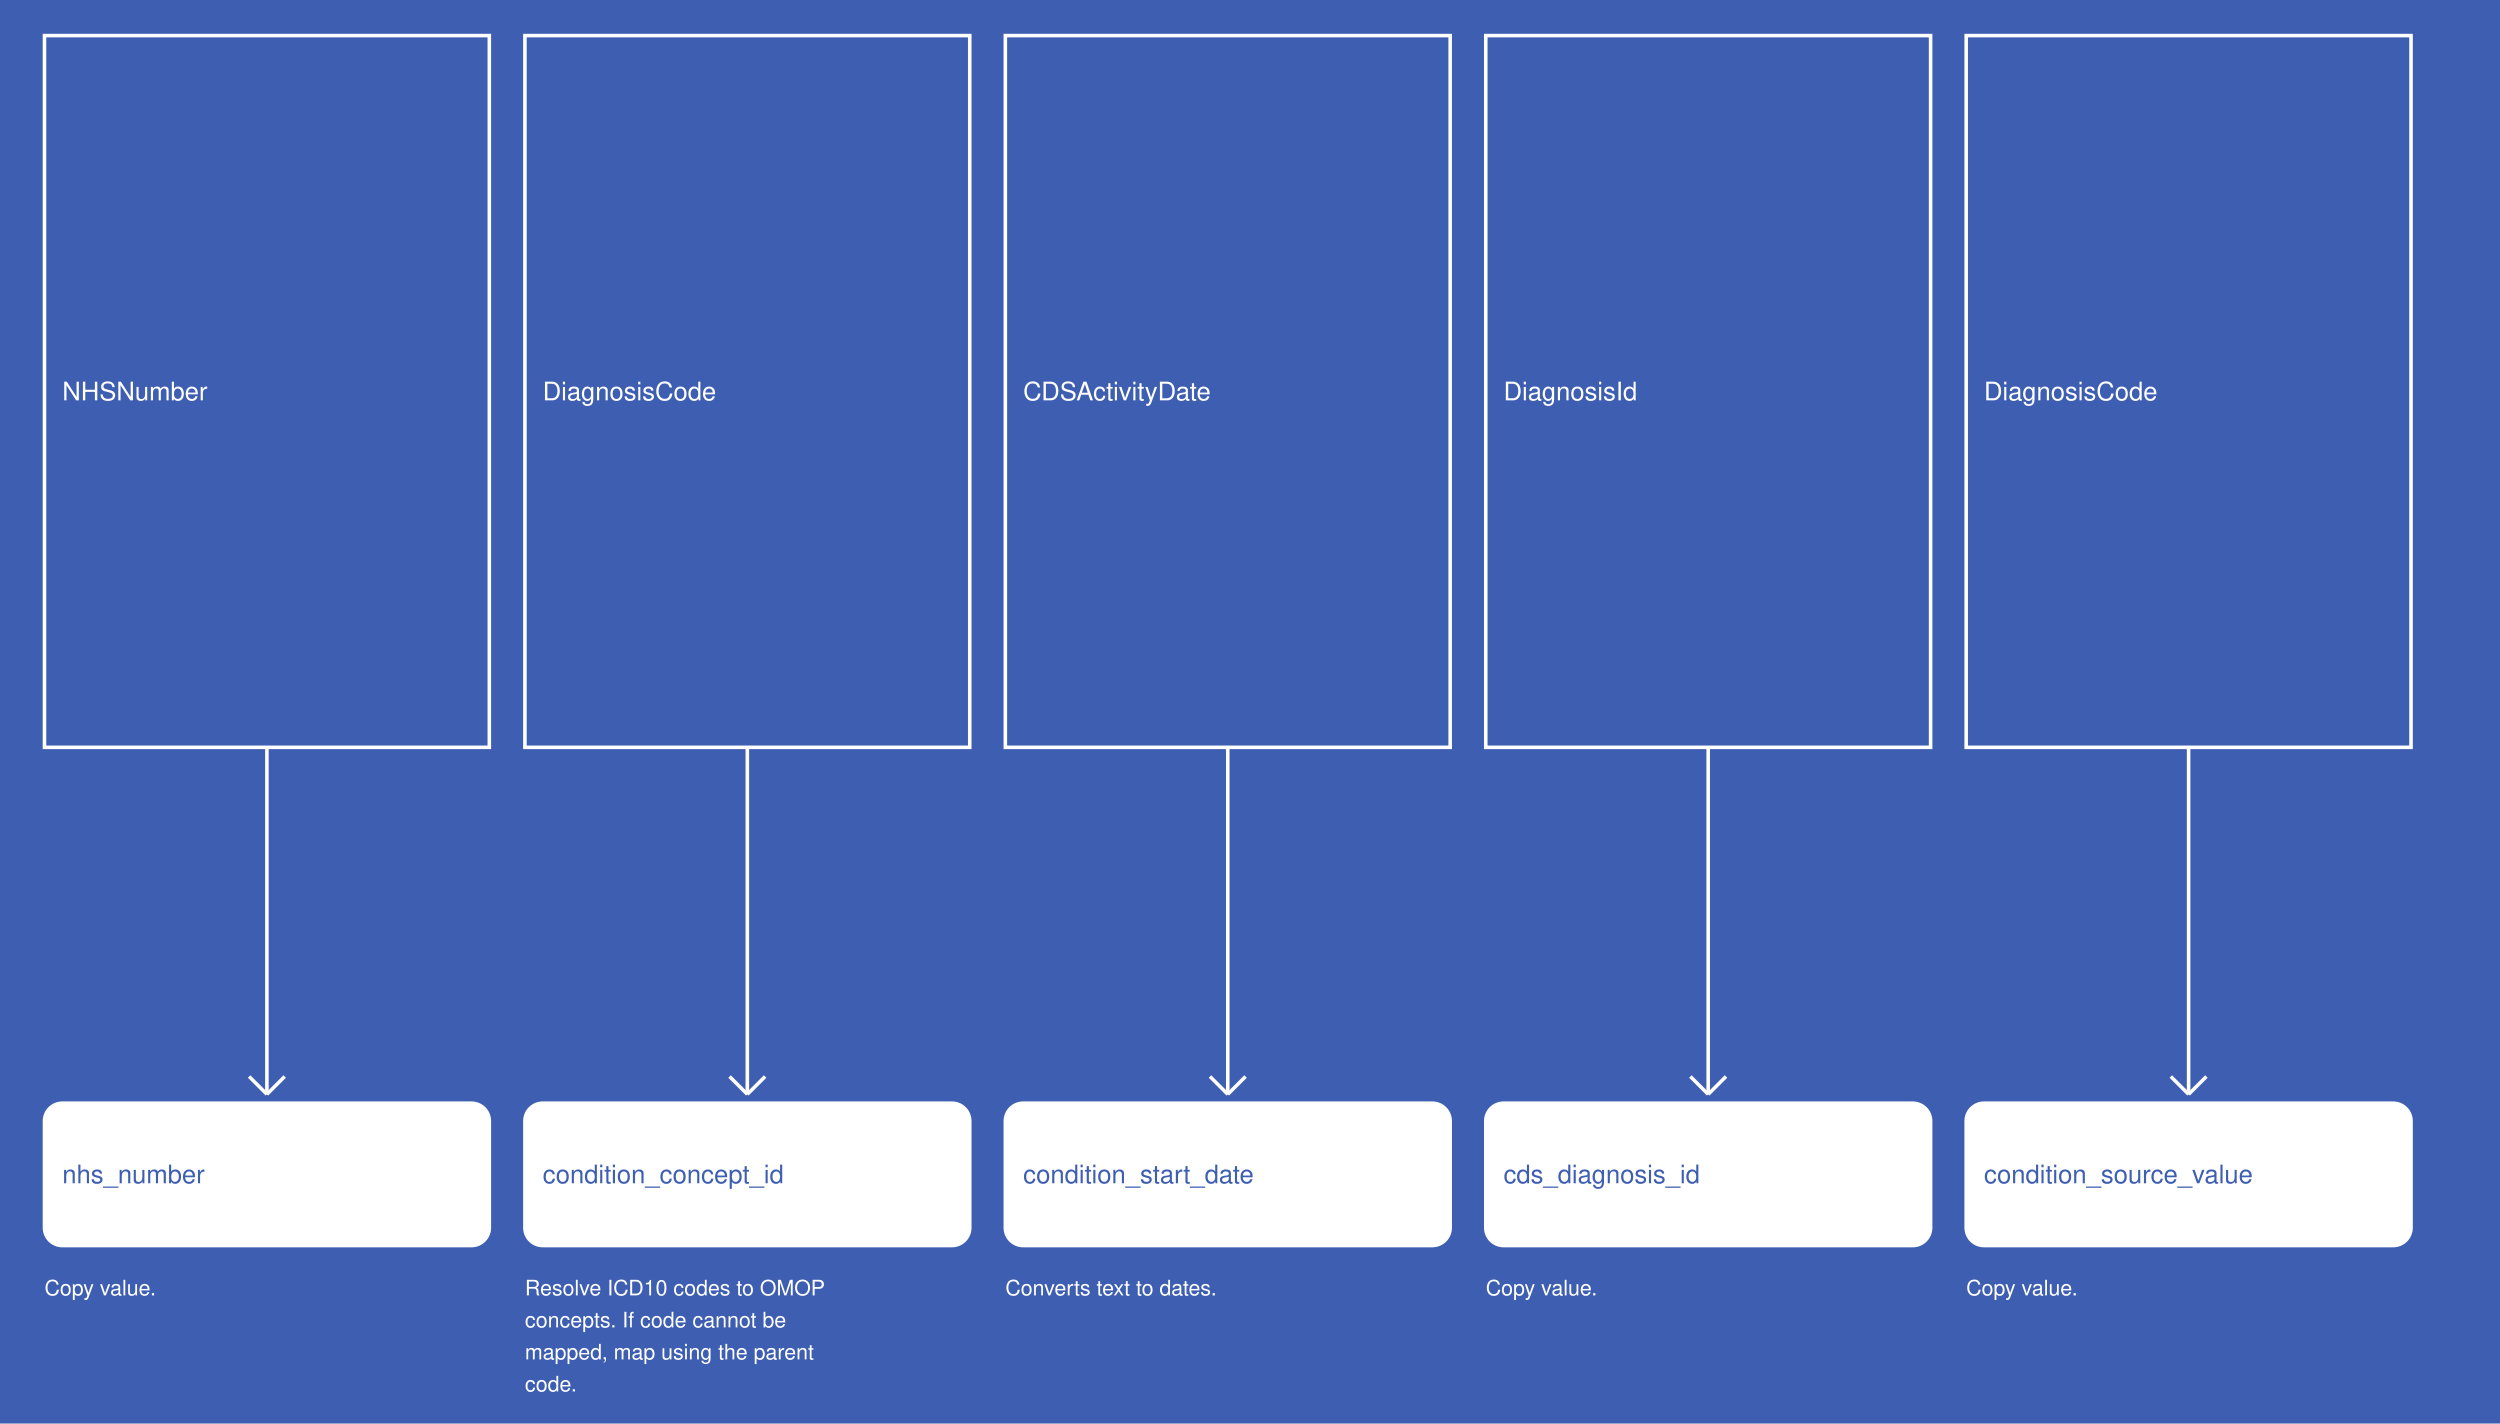
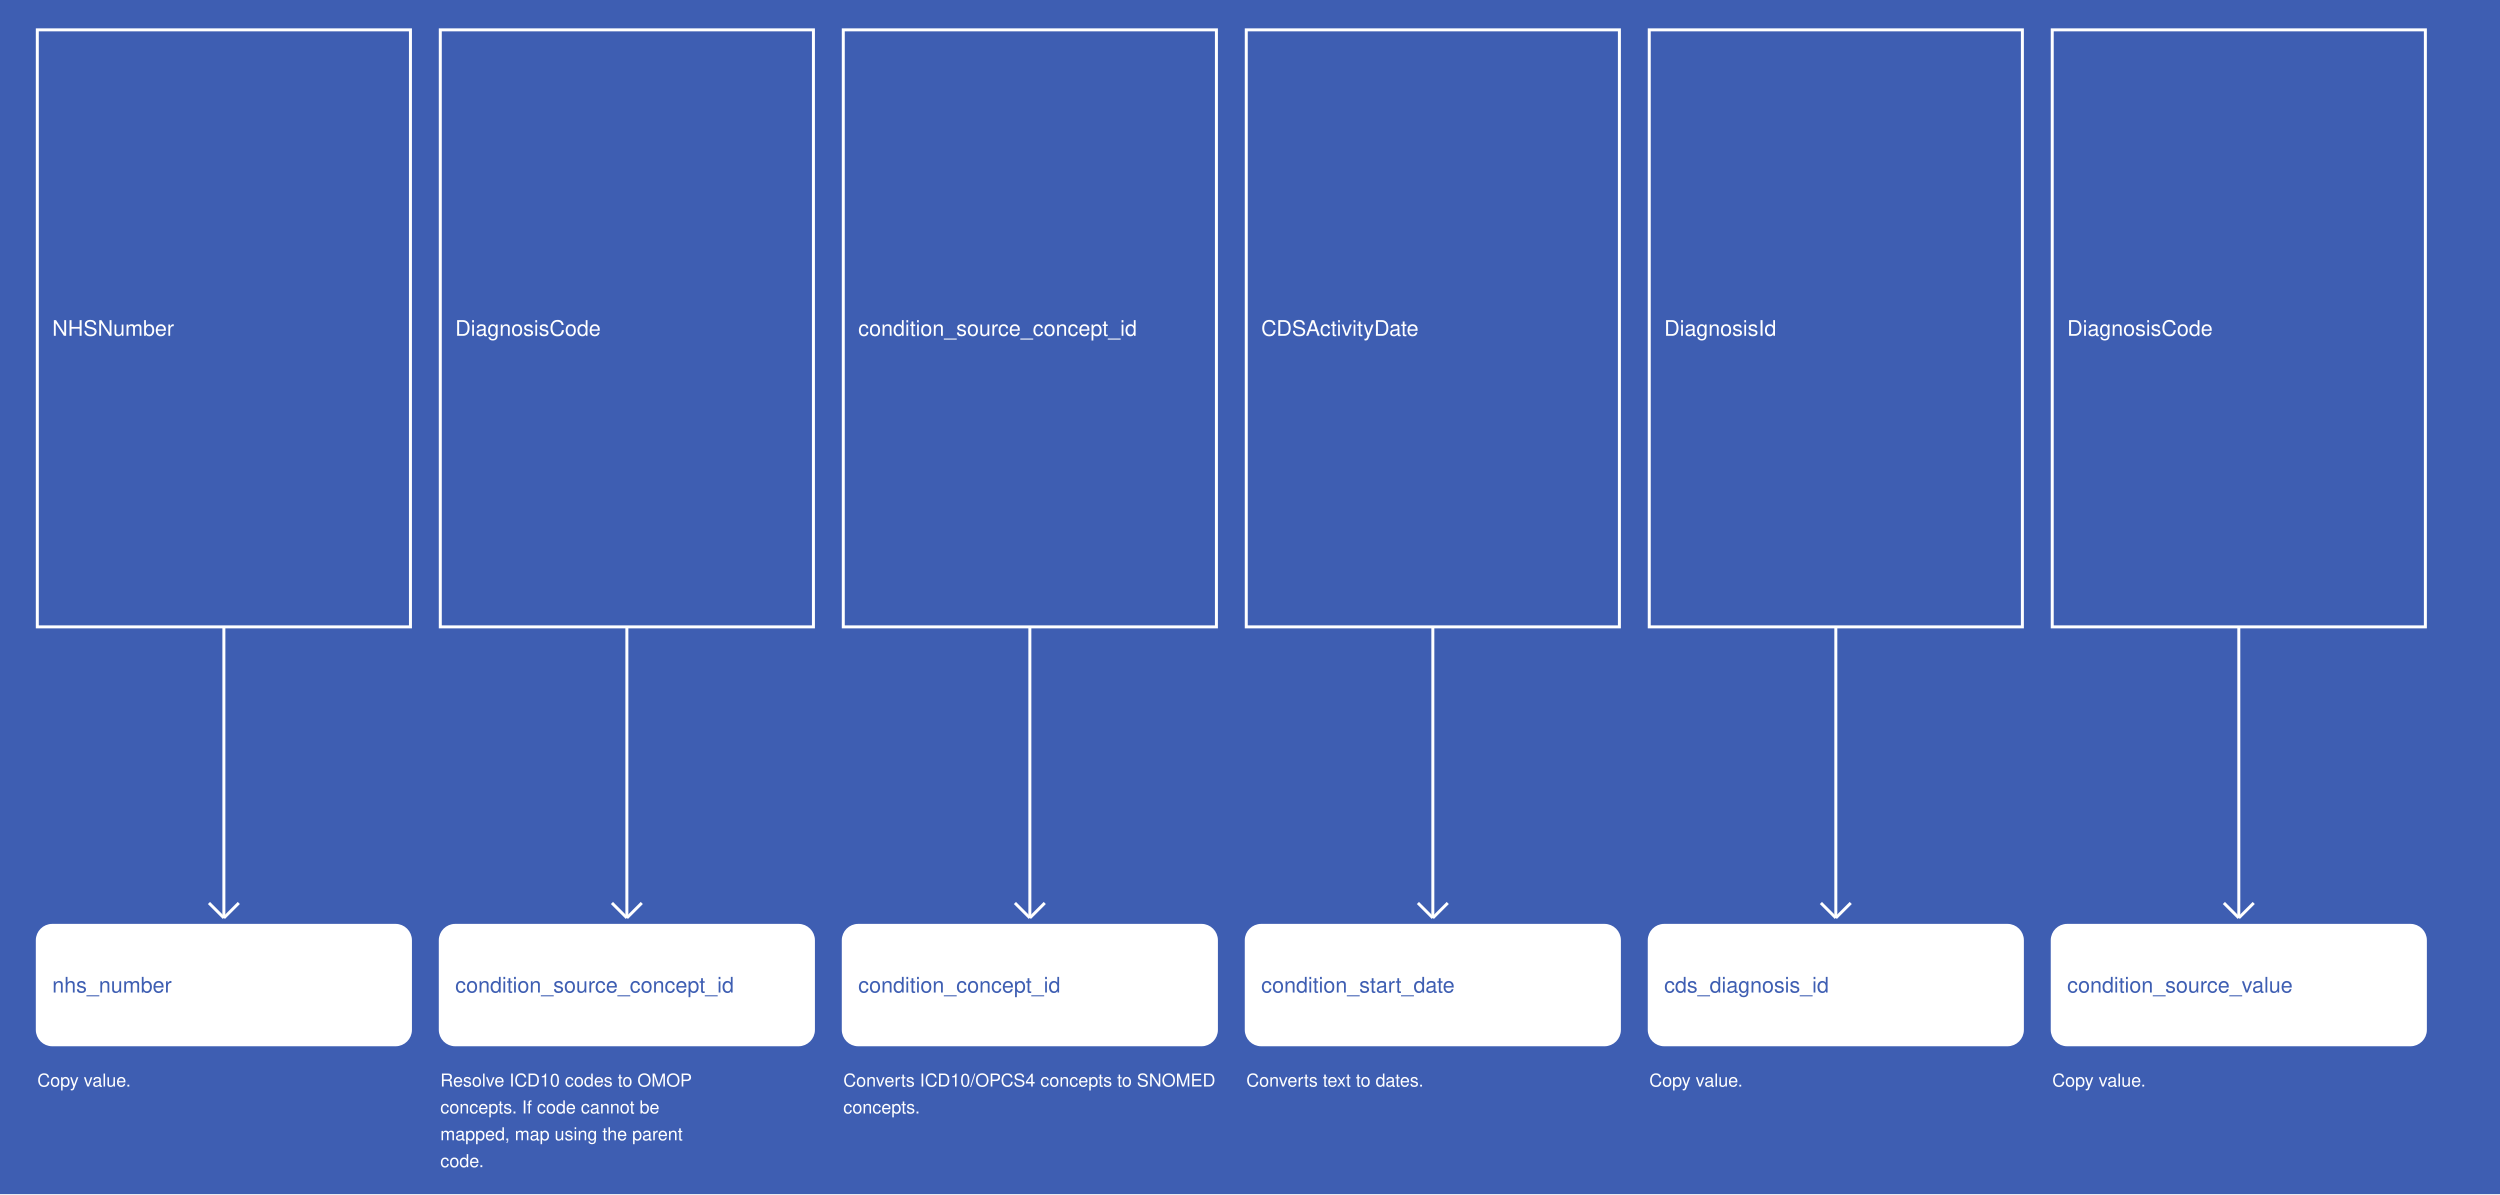
- <svg xmlns="http://www.w3.org/2000/svg" width="1405" height="800">
+ <svg xmlns="http://www.w3.org/2000/svg" width="1675" height="800">
  <rect width="100%" height="100%" fill="#3E5EB2" />
  <g>
    <rect x="25" y="20" width="250" height="400" fill="#3E5EB2" stroke="white" stroke-width="2" />
    <text x="35" y="225" fill="white" font-family="Helvetica" font-size="1.2em" text-anchor="start">NHSNumber</text>
  </g>
  <g>
    <line x1="150" y1="420" x2="150" y2="615" stroke="white" stroke-width="2" />
    <line x1="140" y1="605" x2="150" y2="615" stroke="white" stroke-width="2" />
    <line x1="160" y1="605" x2="150" y2="615" stroke="white" stroke-width="2" />
    <text x="25" y="728" fill="white" font-size="1em" font-family="Helvetica">Copy value.</text>
  </g>
  <g>
    <rect x="25" y="620" width="250" height="80" fill="white" stroke="white" stroke-width="2" rx="10" />
    <text x="35" y="665" fill="#3E5EB2" font-family="Helvetica" font-size="1.2em" text-anchor="start">nhs_number</text>
  </g>
  <g>
    <rect x="295" y="20" width="250" height="400" fill="#3E5EB2" stroke="white" stroke-width="2" />
    <text x="305" y="225" fill="white" font-family="Helvetica" font-size="1.2em" text-anchor="start">DiagnosisCode</text>
  </g>
  <g>
    <line x1="420" y1="420" x2="420" y2="615" stroke="white" stroke-width="2" />
    <line x1="410" y1="605" x2="420" y2="615" stroke="white" stroke-width="2" />
    <line x1="430" y1="605" x2="420" y2="615" stroke="white" stroke-width="2" />
    <text x="295" y="728" fill="white" font-size="1em" font-family="Helvetica">Resolve ICD10 codes to OMOP</text>
    <text x="295" y="746" fill="white" font-size="1em" font-family="Helvetica">concepts. If code cannot be</text>
    <text x="295" y="764" fill="white" font-size="1em" font-family="Helvetica">mapped, map using the parent</text>
    <text x="295" y="782" fill="white" font-size="1em" font-family="Helvetica">code.</text>
  </g>
  <g>
    <rect x="295" y="620" width="250" height="80" fill="white" stroke="white" stroke-width="2" rx="10" />
-     <text x="305" y="665" fill="#3E5EB2" font-family="Helvetica" font-size="1.2em" text-anchor="start">condition_concept_id</text>
+     <text x="305" y="665" fill="#3E5EB2" font-family="Helvetica" font-size="1.2em" text-anchor="start">condition_source_concept_id</text>
  </g>
  <g>
    <rect x="565" y="20" width="250" height="400" fill="#3E5EB2" stroke="white" stroke-width="2" />
-     <text x="575" y="225" fill="white" font-family="Helvetica" font-size="1.2em" text-anchor="start">CDSActivityDate</text>
+     <text x="575" y="225" fill="white" font-family="Helvetica" font-size="1.2em" text-anchor="start">condition_source_concept_id</text>
  </g>
  <g>
    <line x1="690" y1="420" x2="690" y2="615" stroke="white" stroke-width="2" />
    <line x1="680" y1="605" x2="690" y2="615" stroke="white" stroke-width="2" />
    <line x1="700" y1="605" x2="690" y2="615" stroke="white" stroke-width="2" />
-     <text x="565" y="728" fill="white" font-size="1em" font-family="Helvetica">Converts text to dates.</text>
+     <text x="565" y="728" fill="white" font-size="1em" font-family="Helvetica">Converts ICD10/OPCS4 concepts to SNOMED</text>
+     <text x="565" y="746" fill="white" font-size="1em" font-family="Helvetica">concepts.</text>
  </g>
  <g>
    <rect x="565" y="620" width="250" height="80" fill="white" stroke="white" stroke-width="2" rx="10" />
-     <text x="575" y="665" fill="#3E5EB2" font-family="Helvetica" font-size="1.2em" text-anchor="start">condition_start_date</text>
+     <text x="575" y="665" fill="#3E5EB2" font-family="Helvetica" font-size="1.2em" text-anchor="start">condition_concept_id</text>
  </g>
  <g>
    <rect x="835" y="20" width="250" height="400" fill="#3E5EB2" stroke="white" stroke-width="2" />
-     <text x="845" y="225" fill="white" font-family="Helvetica" font-size="1.2em" text-anchor="start">DiagnosisId</text>
+     <text x="845" y="225" fill="white" font-family="Helvetica" font-size="1.2em" text-anchor="start">CDSActivityDate</text>
  </g>
  <g>
    <line x1="960" y1="420" x2="960" y2="615" stroke="white" stroke-width="2" />
    <line x1="950" y1="605" x2="960" y2="615" stroke="white" stroke-width="2" />
    <line x1="970" y1="605" x2="960" y2="615" stroke="white" stroke-width="2" />
-     <text x="835" y="728" fill="white" font-size="1em" font-family="Helvetica">Copy value.</text>
+     <text x="835" y="728" fill="white" font-size="1em" font-family="Helvetica">Converts text to dates.</text>
  </g>
  <g>
    <rect x="835" y="620" width="250" height="80" fill="white" stroke="white" stroke-width="2" rx="10" />
-     <text x="845" y="665" fill="#3E5EB2" font-family="Helvetica" font-size="1.2em" text-anchor="start">cds_diagnosis_id</text>
+     <text x="845" y="665" fill="#3E5EB2" font-family="Helvetica" font-size="1.2em" text-anchor="start">condition_start_date</text>
  </g>
  <g>
    <rect x="1105" y="20" width="250" height="400" fill="#3E5EB2" stroke="white" stroke-width="2" />
-     <text x="1115" y="225" fill="white" font-family="Helvetica" font-size="1.2em" text-anchor="start">DiagnosisCode</text>
+     <text x="1115" y="225" fill="white" font-family="Helvetica" font-size="1.2em" text-anchor="start">DiagnosisId</text>
  </g>
  <g>
    <line x1="1230" y1="420" x2="1230" y2="615" stroke="white" stroke-width="2" />
    <line x1="1220" y1="605" x2="1230" y2="615" stroke="white" stroke-width="2" />
    <line x1="1240" y1="605" x2="1230" y2="615" stroke="white" stroke-width="2" />
    <text x="1105" y="728" fill="white" font-size="1em" font-family="Helvetica">Copy value.</text>
  </g>
  <g>
    <rect x="1105" y="620" width="250" height="80" fill="white" stroke="white" stroke-width="2" rx="10" />
-     <text x="1115" y="665" fill="#3E5EB2" font-family="Helvetica" font-size="1.2em" text-anchor="start">condition_source_value</text>
+     <text x="1115" y="665" fill="#3E5EB2" font-family="Helvetica" font-size="1.2em" text-anchor="start">cds_diagnosis_id</text>
+   </g>
+   <g>
+     <rect x="1375" y="20" width="250" height="400" fill="#3E5EB2" stroke="white" stroke-width="2" />
+     <text x="1385" y="225" fill="white" font-family="Helvetica" font-size="1.2em" text-anchor="start">DiagnosisCode</text>
+   </g>
+   <g>
+     <line x1="1500" y1="420" x2="1500" y2="615" stroke="white" stroke-width="2" />
+     <line x1="1490" y1="605" x2="1500" y2="615" stroke="white" stroke-width="2" />
+     <line x1="1510" y1="605" x2="1500" y2="615" stroke="white" stroke-width="2" />
+     <text x="1375" y="728" fill="white" font-size="1em" font-family="Helvetica">Copy value.</text>
+   </g>
+   <g>
+     <rect x="1375" y="620" width="250" height="80" fill="white" stroke="white" stroke-width="2" rx="10" />
+     <text x="1385" y="665" fill="#3E5EB2" font-family="Helvetica" font-size="1.2em" text-anchor="start">condition_source_value</text>
  </g>
</svg>
